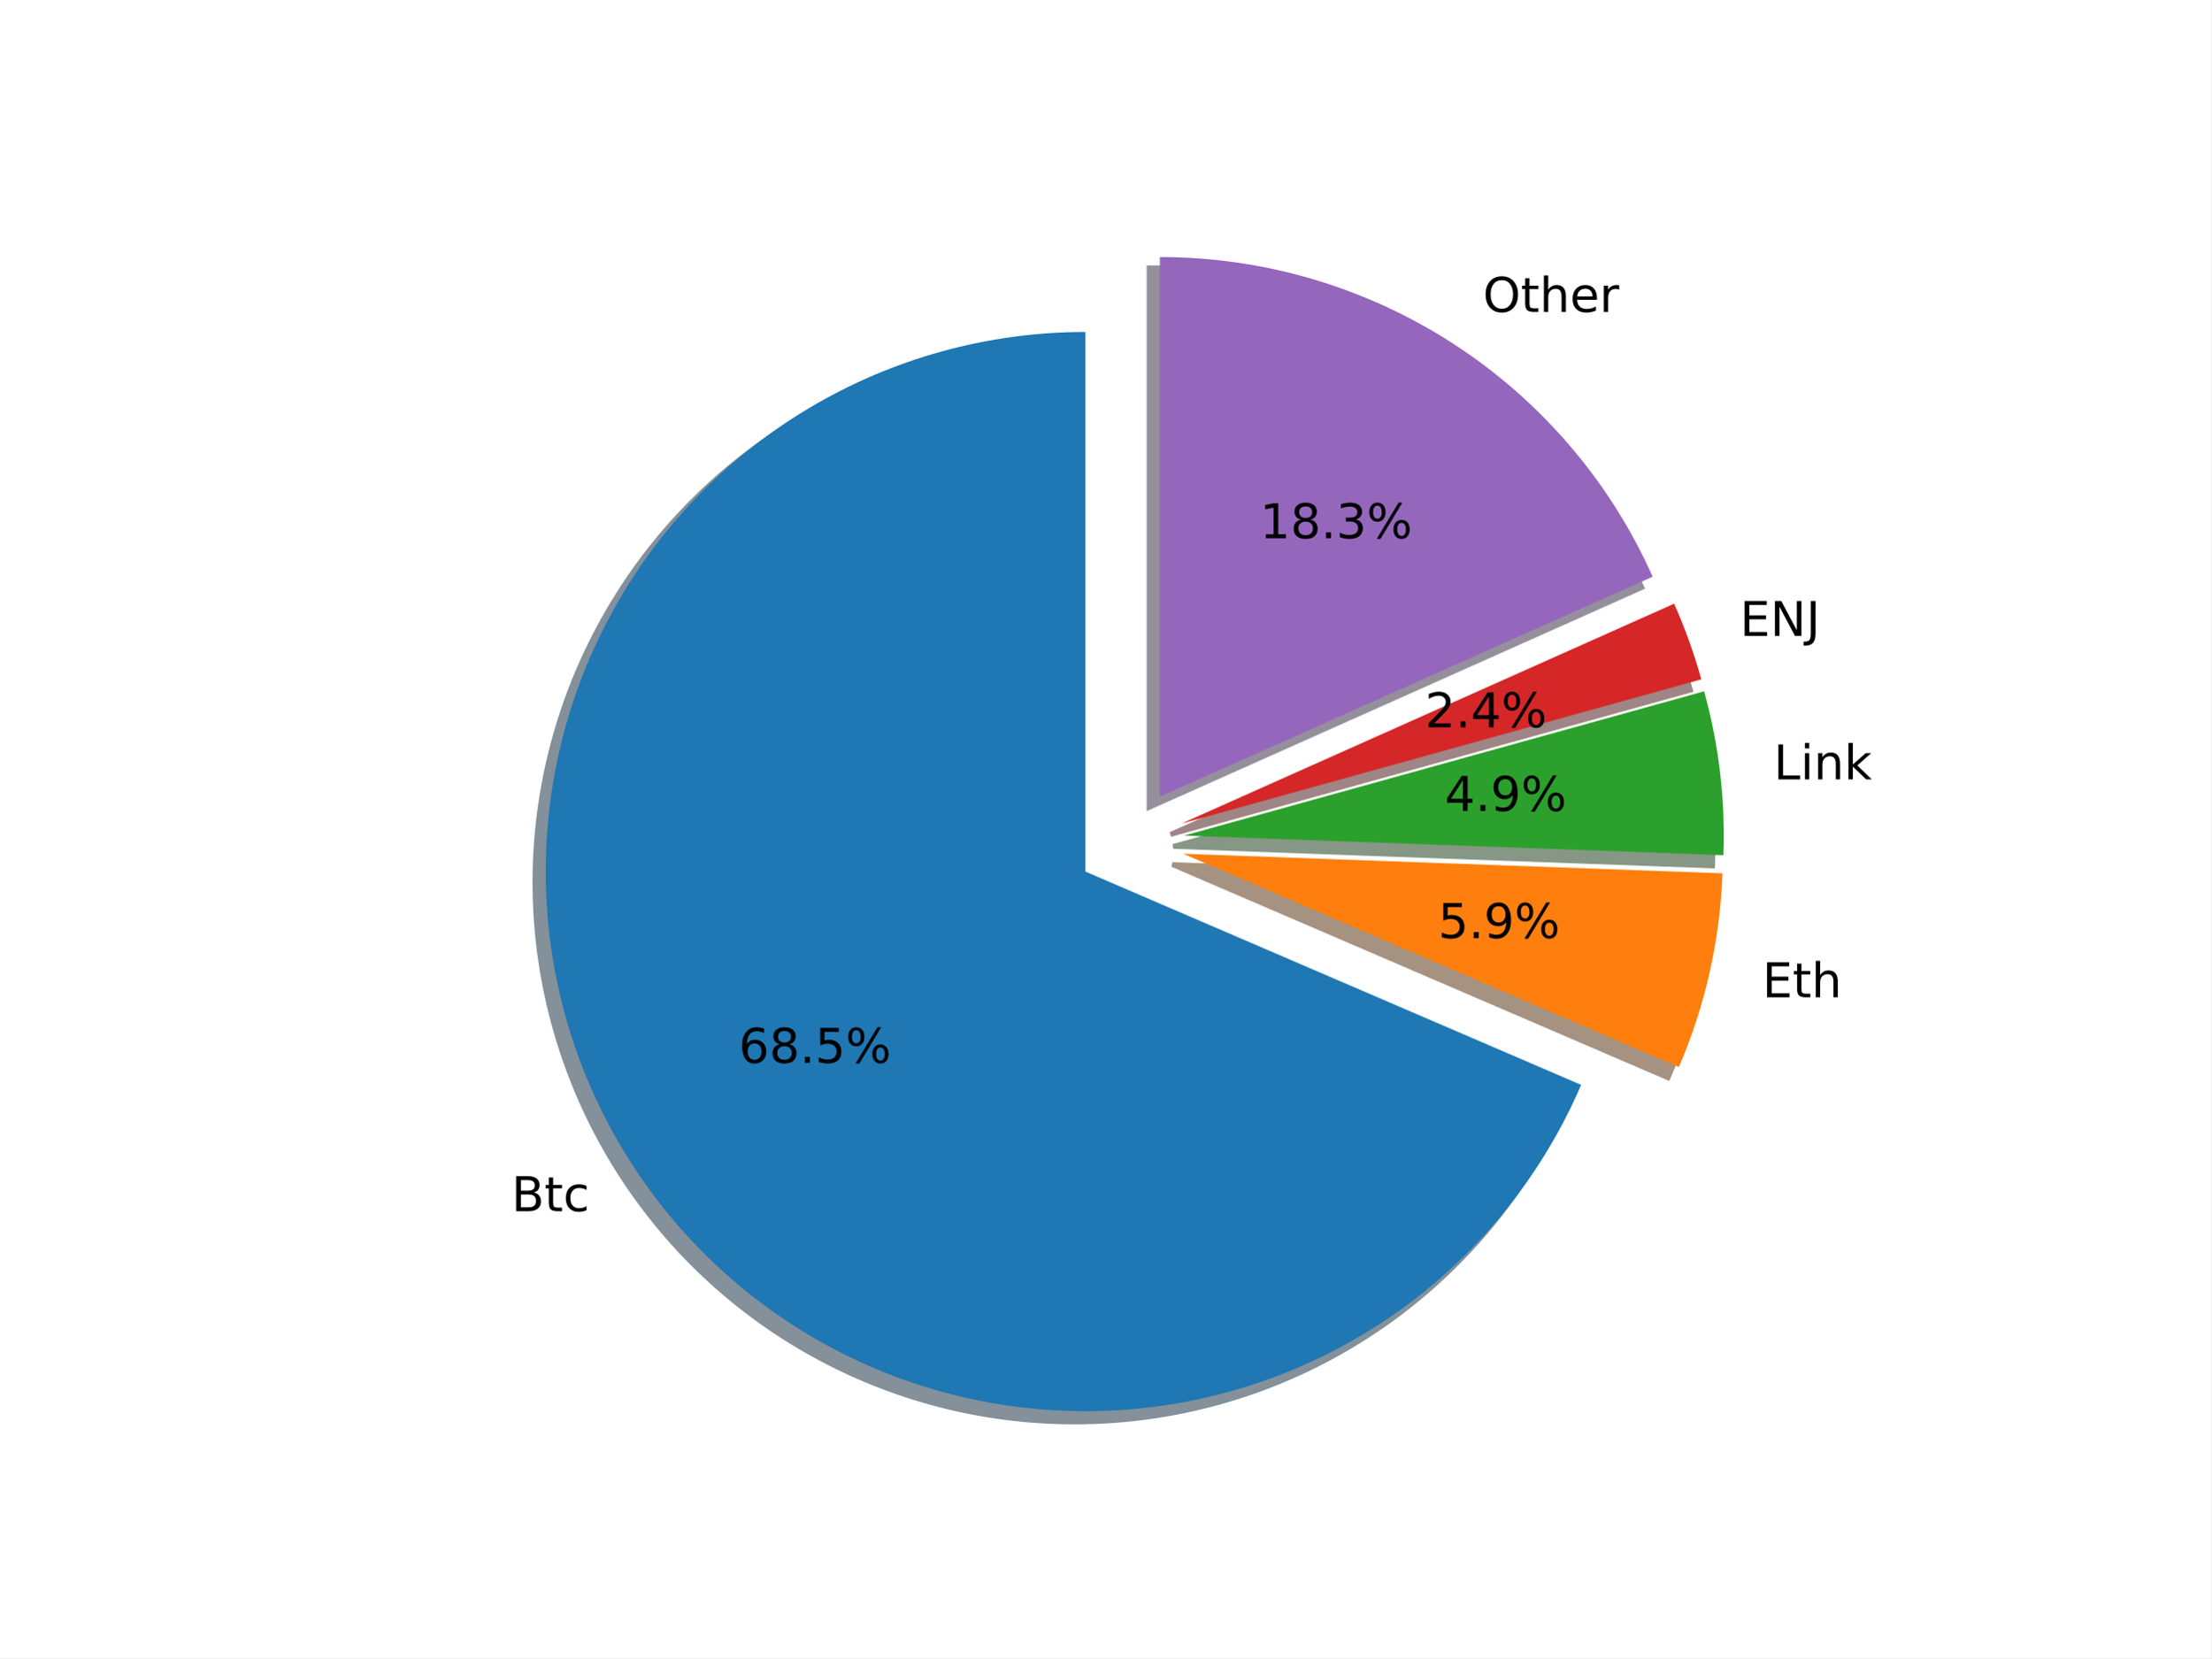
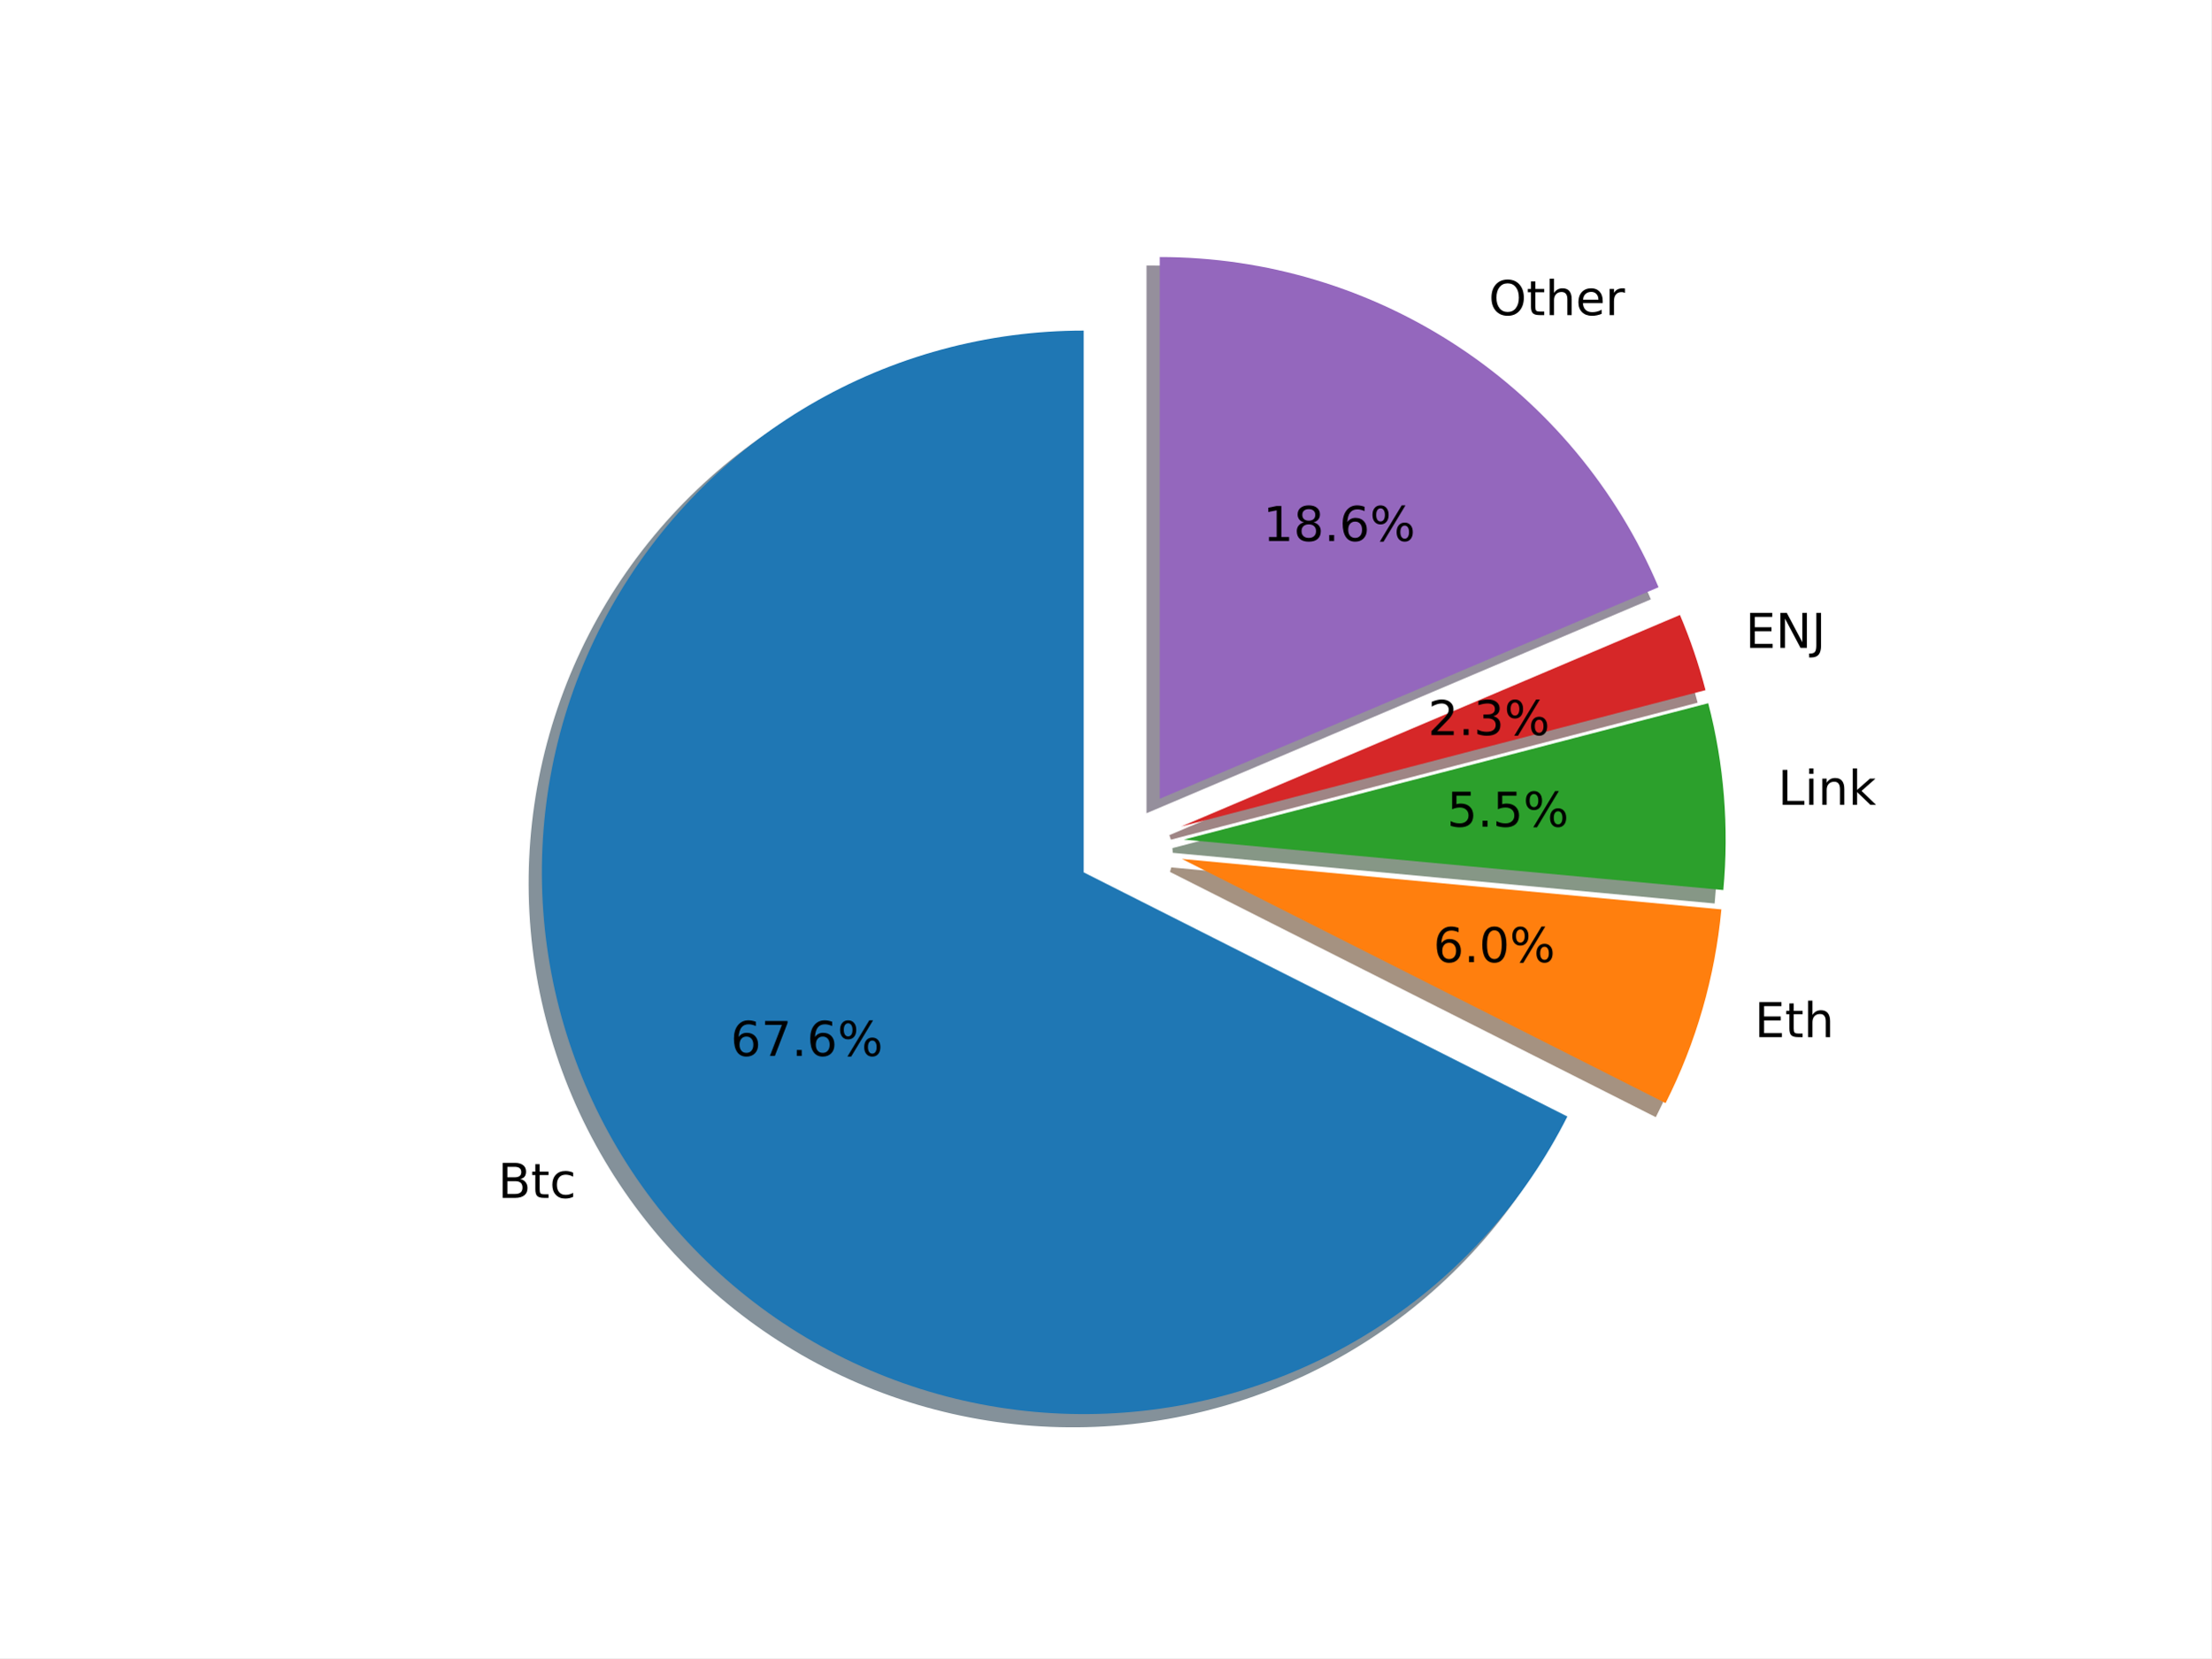
<svg xmlns="http://www.w3.org/2000/svg" xmlns:xlink="http://www.w3.org/1999/xlink" height="345.6pt" version="1.1" viewBox="0 0 460.8 345.6" width="460.8pt">
  <defs>
    <style type="text/css">
*{stroke-linecap:butt;stroke-linejoin:round;}
  </style>
  </defs>
  <g id="figure_1">
    <g id="patch_1">
      <path d="M 0 345.6  L 460.8 345.6  L 460.8 0  L 0 0  z " style="fill:#ffffff;" />
    </g>
    <g id="axes_1">
      <g id="patch_2">
-         <path d="M 223.952 71.438  C 203.651 71.438 183.724 76.934 166.293 87.341  C 148.863 97.748 134.571 112.683 124.94 130.554  C 115.309 148.425 110.693 168.574 111.585 188.855  C 112.477 209.137 118.843 228.803 130.006 245.76  C 141.169 262.716 156.717 276.338 174.994 285.175  C 193.27 294.012 213.603 297.738 233.826 295.955  C 254.048 294.173 273.416 286.949 289.866 275.052  C 306.316 263.155 319.242 247.024 327.267 228.377  L 223.952 183.914  L 223.952 71.438  z " style="fill:#092436;opacity:0.5;stroke:#092436;stroke-linejoin:miter;" />
+         <path d="M 223.583 71.16  C 203.495 71.16 183.766 76.52 166.439 86.686  C 149.113 96.852 134.809 111.46 125.01 128.996  C 115.21 146.532 110.265 166.37 110.687 186.454  C 111.109 206.538 116.883 226.15 127.411 243.259  C 137.939 260.368 152.844 274.362 170.582 283.791  C 188.32 293.219 208.257 297.746 228.328 296.902  C 248.399 296.058 267.885 289.874 284.769 278.989  C 301.653 268.104 315.331 252.908 324.385 234.976  L 223.583 184.081  L 223.583 71.16  z " style="fill:#092436;opacity:0.5;stroke:#092436;stroke-linejoin:miter;" />
      </g>
      <g id="patch_3">
-         <path d="M 347.634 224.661  C 350.379 218.283 352.528 211.665 354.052 204.89  C 355.576 198.116 356.47 191.216 356.722 184.277  L 244.32 180.198  L 347.634 224.661  z " style="fill:#4c2604;opacity:0.5;stroke:#4c2604;stroke-linejoin:miter;" />
+         <path d="M 344.853 232.183  C 348.03 225.891 350.611 219.314 352.562 212.54  C 354.513 205.767 355.825 198.825 356.482 191.806  L 244.052 181.288  L 344.853 232.183  z " style="fill:#4c2604;opacity:0.5;stroke:#4c2604;stroke-linejoin:miter;" />
      </g>
      <g id="patch_4">
-         <path d="M 356.919 180.492  C 357.128 174.738 356.894 168.976 356.221 163.258  C 355.547 157.539 354.436 151.881 352.896 146.333  L 244.517 176.414  L 356.919 180.492  z " style="fill:#0d300d;opacity:0.5;stroke:#0d300d;stroke-linejoin:miter;" />
+         <path d="M 356.886 187.772  C 357.496 181.252 357.538 174.692 357.011 168.164  C 356.484 161.637 355.39 155.168 353.742 148.831  L 244.456 177.254  L 356.886 187.772  z " style="fill:#0d300d;opacity:0.5;stroke:#0d300d;stroke-linejoin:miter;" />
      </g>
      <g id="patch_5">
-         <path d="M 352.309 143.842  C 351.562 141.148 350.714 138.483 349.767 135.852  C 348.821 133.221 347.777 130.627 346.637 128.074  L 243.931 173.922  L 352.309 143.842  z " style="fill:#400c0c;opacity:0.5;stroke:#400c0c;stroke-linejoin:miter;" />
+         <path d="M 353.177 146.104  C 352.482 143.431 351.689 140.785 350.8 138.171  C 349.911 135.556 348.926 132.975 347.848 130.433  L 243.892 174.527  L 353.177 146.104  z " style="fill:#400c0c;opacity:0.5;stroke:#400c0c;stroke-linejoin:miter;" />
      </g>
      <g id="patch_6">
-         <path d="M 342.175 122.445  C 333.32 102.608 318.905 85.756 300.681 73.933  C 282.456 62.111 261.191 55.818 239.468 55.818  L 239.468 168.293  L 342.175 122.445  z " style="fill:#2c1f39;opacity:0.5;stroke:#2c1f39;stroke-linejoin:miter;" />
+         <path d="M 343.391 124.653  C 334.734 104.245 320.257 86.83 301.772 74.592  C 283.288 62.354 261.603 55.826 239.435 55.826  L 239.434 168.748  L 343.391 124.653  z " style="fill:#2c1f39;opacity:0.5;stroke:#2c1f39;stroke-linejoin:miter;" />
      </g>
      <g id="patch_7">
-         <path d="M 226.202 69.189  C 205.901 69.189 185.974 74.685 168.543 85.092  C 151.112 95.499 136.82 110.433 127.189 128.304  C 117.558 146.175 112.943 166.325 113.835 186.606  C 114.726 206.887 121.093 226.554 132.256 243.51  C 143.418 260.467 158.966 274.089 177.243 282.926  C 195.52 291.762 215.853 295.488 236.075 293.706  C 256.298 291.924 275.666 284.7 292.115 272.803  C 308.565 260.906 321.491 244.774 329.516 226.127  L 226.202 181.664  L 226.202 69.189  z " style="fill:#1f77b4;" />
+         <path d="M 225.842 68.901  C 205.753 68.901 186.024 74.262 168.698 84.428  C 151.371 94.594 137.067 109.201 127.268 126.737  C 117.468 144.274 112.524 164.111 112.946 184.195  C 113.368 204.279 119.142 223.892 129.669 241.001  C 140.197 258.109 155.102 272.103 172.84 281.532  C 190.578 290.961 210.515 295.488 230.586 294.644  C 250.657 293.8 270.144 287.615 287.028 276.73  C 303.912 265.846 317.589 250.65 326.643 232.717  L 225.842 181.823  L 225.842 68.901  z " style="fill:#1f77b4;" />
      </g>
      <g id="patch_8">
-         <path d="M 349.884 222.412  C 352.629 216.034 354.777 209.415 356.302 202.641  C 357.826 195.867 358.72 188.966 358.971 182.027  L 246.57 177.949  L 349.884 222.412  z " style="fill:#ff7f0e;" />
+         <path d="M 347.111 229.925  C 350.289 223.632 352.87 217.056 354.821 210.282  C 356.771 203.508 358.084 196.567 358.74 189.548  L 246.31 179.03  L 347.111 229.925  z " style="fill:#ff7f0e;" />
      </g>
      <g id="patch_9">
-         <path d="M 359.169 178.242  C 359.377 172.488 359.144 166.727 358.47 161.008  C 357.797 155.29 356.685 149.632 355.145 144.084  L 246.767 174.164  L 359.169 178.242  z " style="fill:#2ca02c;" />
+         <path d="M 359.145 185.514  C 359.755 178.994 359.796 172.433 359.269 165.906  C 358.742 159.379 357.648 152.91 356 146.572  L 246.715 174.996  L 359.145 185.514  z " style="fill:#2ca02c;" />
      </g>
      <g id="patch_10">
-         <path d="M 354.559 141.592  C 353.811 138.898 352.963 136.233 352.017 133.602  C 351.071 130.972 350.027 128.377 348.887 125.824  L 246.18 171.673  L 354.559 141.592  z " style="fill:#d62728;" />
+         <path d="M 355.435 143.846  C 354.74 141.173 353.947 138.527 353.058 135.912  C 352.169 133.298 351.184 130.717 350.106 128.175  L 246.15 172.269  L 355.435 143.846  z " style="fill:#d62728;" />
      </g>
      <g id="patch_11">
-         <path d="M 344.425 120.195  C 335.569 100.359 321.155 83.506 302.93 71.684  C 284.706 59.861 263.441 53.568 241.718 53.568  L 241.718 166.044  L 344.425 120.195  z " style="fill:#9467bd;" />
+         <path d="M 345.649 122.395  C 336.993 101.986 322.515 84.572 304.031 72.334  C 285.546 60.096 263.861 53.568 241.693 53.568  L 241.693 166.489  L 345.649 122.395  z " style="fill:#9467bd;" />
      </g>
      <g id="matplotlib.axis_1" />
      <g id="matplotlib.axis_2" />
      <g id="text_1">
        <defs>
          <path d="M 19.672 34.812  L 19.672 8.109  L 35.5 8.109  Q 43.453 8.109 47.281 11.406  Q 51.125 14.703 51.125 21.484  Q 51.125 28.328 47.281 31.562  Q 43.453 34.812 35.5 34.812  z M 19.672 64.797  L 19.672 42.828  L 34.281 42.828  Q 41.5 42.828 45.031 45.531  Q 48.578 48.25 48.578 53.812  Q 48.578 59.328 45.031 62.062  Q 41.5 64.797 34.281 64.797  z M 9.812 72.906  L 35.016 72.906  Q 46.297 72.906 52.391 68.219  Q 58.5 63.531 58.5 54.891  Q 58.5 48.188 55.375 44.234  Q 52.25 40.281 46.188 39.312  Q 53.469 37.75 57.5 32.781  Q 61.531 27.828 61.531 20.406  Q 61.531 10.641 54.891 5.312  Q 48.25 0 35.984 0  L 9.812 0  z " id="DejaVuSans-66" />
          <path d="M 18.312 70.219  L 18.312 54.688  L 36.812 54.688  L 36.812 47.703  L 18.312 47.703  L 18.312 18.016  Q 18.312 11.328 20.141 9.422  Q 21.969 7.516 27.594 7.516  L 36.812 7.516  L 36.812 0  L 27.594 0  Q 17.188 0 13.234 3.875  Q 9.281 7.766 9.281 18.016  L 9.281 47.703  L 2.688 47.703  L 2.688 54.688  L 9.281 54.688  L 9.281 70.219  z " id="DejaVuSans-116" />
          <path d="M 48.781 52.594  L 48.781 44.188  Q 44.969 46.297 41.141 47.344  Q 37.312 48.391 33.406 48.391  Q 24.656 48.391 19.812 42.844  Q 14.984 37.312 14.984 27.297  Q 14.984 17.281 19.812 11.734  Q 24.656 6.203 33.406 6.203  Q 37.312 6.203 41.141 7.25  Q 44.969 8.297 48.781 10.406  L 48.781 2.094  Q 45.016 0.344 40.984 -0.531  Q 36.969 -1.422 32.422 -1.422  Q 20.062 -1.422 12.781 6.344  Q 5.516 14.109 5.516 27.297  Q 5.516 40.672 12.859 48.328  Q 20.219 56 33.016 56  Q 37.156 56 41.109 55.141  Q 45.062 54.297 48.781 52.594  z " id="DejaVuSans-99" />
        </defs>
-         <g transform="translate(106.5813 252.4542)scale(0.1 -0.1)">
+         <g transform="translate(103.7724 249.6777)scale(0.1 -0.1)">
          <use xlink:href="#DejaVuSans-66" />
          <use x="68.604" xlink:href="#DejaVuSans-116" />
          <use x="107.812" xlink:href="#DejaVuSans-99" />
        </g>
      </g>
      <g id="text_2">
        <defs>
          <path d="M 33.016 40.375  Q 26.375 40.375 22.484 35.828  Q 18.609 31.297 18.609 23.391  Q 18.609 15.531 22.484 10.953  Q 26.375 6.391 33.016 6.391  Q 39.656 6.391 43.531 10.953  Q 47.406 15.531 47.406 23.391  Q 47.406 31.297 43.531 35.828  Q 39.656 40.375 33.016 40.375  z M 52.594 71.297  L 52.594 62.312  Q 48.875 64.062 45.094 64.984  Q 41.312 65.922 37.594 65.922  Q 27.828 65.922 22.672 59.328  Q 17.531 52.734 16.797 39.406  Q 19.672 43.656 24.016 45.922  Q 28.375 48.188 33.594 48.188  Q 44.578 48.188 50.953 41.516  Q 57.328 34.859 57.328 23.391  Q 57.328 12.156 50.688 5.359  Q 44.047 -1.422 33.016 -1.422  Q 20.359 -1.422 13.672 8.266  Q 6.984 17.969 6.984 36.375  Q 6.984 53.656 15.188 63.938  Q 23.391 74.219 37.203 74.219  Q 40.922 74.219 44.703 73.484  Q 48.484 72.75 52.594 71.297  z " id="DejaVuSans-54" />
-           <path d="M 31.781 34.625  Q 24.75 34.625 20.719 30.859  Q 16.703 27.094 16.703 20.516  Q 16.703 13.922 20.719 10.156  Q 24.75 6.391 31.781 6.391  Q 38.812 6.391 42.859 10.172  Q 46.922 13.969 46.922 20.516  Q 46.922 27.094 42.891 30.859  Q 38.875 34.625 31.781 34.625  z M 21.922 38.812  Q 15.578 40.375 12.031 44.719  Q 8.5 49.078 8.5 55.328  Q 8.5 64.062 14.719 69.141  Q 20.953 74.219 31.781 74.219  Q 42.672 74.219 48.875 69.141  Q 55.078 64.062 55.078 55.328  Q 55.078 49.078 51.531 44.719  Q 48 40.375 41.703 38.812  Q 48.828 37.156 52.797 32.312  Q 56.781 27.484 56.781 20.516  Q 56.781 9.906 50.312 4.234  Q 43.844 -1.422 31.781 -1.422  Q 19.734 -1.422 13.25 4.234  Q 6.781 9.906 6.781 20.516  Q 6.781 27.484 10.781 32.312  Q 14.797 37.156 21.922 38.812  z M 18.312 54.391  Q 18.312 48.734 21.844 45.562  Q 25.391 42.391 31.781 42.391  Q 38.141 42.391 41.719 45.562  Q 45.312 48.734 45.312 54.391  Q 45.312 60.062 41.719 63.234  Q 38.141 66.406 31.781 66.406  Q 25.391 66.406 21.844 63.234  Q 18.312 60.062 18.312 54.391  z " id="DejaVuSans-56" />
+           <path d="M 8.203 72.906  L 55.078 72.906  L 55.078 68.703  L 28.609 0  L 18.312 0  L 43.219 64.594  L 8.203 64.594  z " id="DejaVuSans-55" />
          <path d="M 10.688 12.406  L 21 12.406  L 21 0  L 10.688 0  z " id="DejaVuSans-46" />
-           <path d="M 10.797 72.906  L 49.516 72.906  L 49.516 64.594  L 19.828 64.594  L 19.828 46.734  Q 21.969 47.469 24.109 47.828  Q 26.266 48.188 28.422 48.188  Q 40.625 48.188 47.75 41.5  Q 54.891 34.812 54.891 23.391  Q 54.891 11.625 47.562 5.094  Q 40.234 -1.422 26.906 -1.422  Q 22.312 -1.422 17.547 -0.641  Q 12.797 0.141 7.719 1.703  L 7.719 11.625  Q 12.109 9.234 16.797 8.062  Q 21.484 6.891 26.703 6.891  Q 35.156 6.891 40.078 11.328  Q 45.016 15.766 45.016 23.391  Q 45.016 31 40.078 35.438  Q 35.156 39.891 26.703 39.891  Q 22.75 39.891 18.812 39.016  Q 14.891 38.141 10.797 36.281  z " id="DejaVuSans-53" />
          <path d="M 72.703 32.078  Q 68.453 32.078 66.031 28.469  Q 63.625 24.859 63.625 18.406  Q 63.625 12.062 66.031 8.422  Q 68.453 4.781 72.703 4.781  Q 76.859 4.781 79.266 8.422  Q 81.688 12.062 81.688 18.406  Q 81.688 24.812 79.266 28.438  Q 76.859 32.078 72.703 32.078  z M 72.703 38.281  Q 80.422 38.281 84.953 32.906  Q 89.5 27.547 89.5 18.406  Q 89.5 9.281 84.938 3.922  Q 80.375 -1.422 72.703 -1.422  Q 64.891 -1.422 60.344 3.922  Q 55.812 9.281 55.812 18.406  Q 55.812 27.594 60.375 32.938  Q 64.938 38.281 72.703 38.281  z M 22.312 68.016  Q 18.109 68.016 15.688 64.375  Q 13.281 60.75 13.281 54.391  Q 13.281 47.953 15.672 44.328  Q 18.062 40.719 22.312 40.719  Q 26.562 40.719 28.969 44.328  Q 31.391 47.953 31.391 54.391  Q 31.391 60.688 28.953 64.344  Q 26.516 68.016 22.312 68.016  z M 66.406 74.219  L 74.219 74.219  L 28.609 -1.422  L 20.797 -1.422  z M 22.312 74.219  Q 30.031 74.219 34.609 68.875  Q 39.203 63.531 39.203 54.391  Q 39.203 45.172 34.641 39.844  Q 30.078 34.516 22.312 34.516  Q 14.547 34.516 10.031 39.859  Q 5.516 45.219 5.516 54.391  Q 5.516 63.484 10.047 68.844  Q 14.594 74.219 22.312 74.219  z " id="DejaVuSans-37" />
        </defs>
-         <g transform="translate(153.9505 221.5313)scale(0.1 -0.1)">
+         <g transform="translate(152.2548 220.0887)scale(0.1 -0.1)">
          <use xlink:href="#DejaVuSans-54" />
-           <use x="63.623" xlink:href="#DejaVuSans-56" />
+           <use x="63.623" xlink:href="#DejaVuSans-55" />
          <use x="127.246" xlink:href="#DejaVuSans-46" />
-           <use x="159.033" xlink:href="#DejaVuSans-53" />
+           <use x="159.033" xlink:href="#DejaVuSans-54" />
          <use x="222.656" xlink:href="#DejaVuSans-37" />
        </g>
      </g>
      <g id="text_3">
        <defs>
          <path d="M 9.812 72.906  L 55.906 72.906  L 55.906 64.594  L 19.672 64.594  L 19.672 43.016  L 54.391 43.016  L 54.391 34.719  L 19.672 34.719  L 19.672 8.297  L 56.781 8.297  L 56.781 0  L 9.812 0  z " id="DejaVuSans-69" />
          <path d="M 54.891 33.016  L 54.891 0  L 45.906 0  L 45.906 32.719  Q 45.906 40.484 42.875 44.328  Q 39.844 48.188 33.797 48.188  Q 26.516 48.188 22.312 43.547  Q 18.109 38.922 18.109 30.906  L 18.109 0  L 9.078 0  L 9.078 75.984  L 18.109 75.984  L 18.109 46.188  Q 21.344 51.125 25.703 53.562  Q 30.078 56 35.797 56  Q 45.219 56 50.047 50.172  Q 54.891 44.344 54.891 33.016  z " id="DejaVuSans-104" />
        </defs>
-         <g transform="translate(367.2747 207.8695)scale(0.1 -0.1)">
+         <g transform="translate(365.6716 216.1667)scale(0.1 -0.1)">
          <use xlink:href="#DejaVuSans-69" />
          <use x="63.184" xlink:href="#DejaVuSans-116" />
          <use x="102.393" xlink:href="#DejaVuSans-104" />
        </g>
      </g>
      <g id="text_4">
        <defs>
-           <path d="M 10.984 1.516  L 10.984 10.5  Q 14.703 8.734 18.5 7.812  Q 22.312 6.891 25.984 6.891  Q 35.75 6.891 40.891 13.453  Q 46.047 20.016 46.781 33.406  Q 43.953 29.203 39.594 26.953  Q 35.25 24.703 29.984 24.703  Q 19.047 24.703 12.672 31.312  Q 6.297 37.938 6.297 49.422  Q 6.297 60.641 12.938 67.422  Q 19.578 74.219 30.609 74.219  Q 43.266 74.219 49.922 64.516  Q 56.594 54.828 56.594 36.375  Q 56.594 19.141 48.406 8.859  Q 40.234 -1.422 26.422 -1.422  Q 22.703 -1.422 18.891 -0.688  Q 15.094 0.047 10.984 1.516  z M 30.609 32.422  Q 37.25 32.422 41.125 36.953  Q 45.016 41.5 45.016 49.422  Q 45.016 57.281 41.125 61.844  Q 37.25 66.406 30.609 66.406  Q 23.969 66.406 20.094 61.844  Q 16.219 57.281 16.219 49.422  Q 16.219 41.5 20.094 36.953  Q 23.969 32.422 30.609 32.422  z " id="DejaVuSans-57" />
+           <path d="M 31.781 66.406  Q 24.172 66.406 20.328 58.906  Q 16.5 51.422 16.5 36.375  Q 16.5 21.391 20.328 13.891  Q 24.172 6.391 31.781 6.391  Q 39.453 6.391 43.281 13.891  Q 47.125 21.391 47.125 36.375  Q 47.125 51.422 43.281 58.906  Q 39.453 66.406 31.781 66.406  z M 31.781 74.219  Q 44.047 74.219 50.516 64.516  Q 56.984 54.828 56.984 36.375  Q 56.984 17.969 50.516 8.266  Q 44.047 -1.422 31.781 -1.422  Q 19.531 -1.422 13.062 8.266  Q 6.594 17.969 6.594 36.375  Q 6.594 54.828 13.062 64.516  Q 19.531 74.219 31.781 74.219  z " id="DejaVuSans-48" />
        </defs>
-         <g transform="translate(299.7064 195.5235)scale(0.1 -0.1)">
-           <use xlink:href="#DejaVuSans-53" />
+         <g transform="translate(298.714 200.5406)scale(0.1 -0.1)">
+           <use xlink:href="#DejaVuSans-54" />
          <use x="63.623" xlink:href="#DejaVuSans-46" />
-           <use x="95.41" xlink:href="#DejaVuSans-57" />
+           <use x="95.41" xlink:href="#DejaVuSans-48" />
          <use x="159.033" xlink:href="#DejaVuSans-37" />
        </g>
      </g>
      <g id="text_5">
        <defs>
          <path d="M 9.812 72.906  L 19.672 72.906  L 19.672 8.297  L 55.172 8.297  L 55.172 0  L 9.812 0  z " id="DejaVuSans-76" />
          <path d="M 9.422 54.688  L 18.406 54.688  L 18.406 0  L 9.422 0  z M 9.422 75.984  L 18.406 75.984  L 18.406 64.594  L 9.422 64.594  z " id="DejaVuSans-105" />
          <path d="M 54.891 33.016  L 54.891 0  L 45.906 0  L 45.906 32.719  Q 45.906 40.484 42.875 44.328  Q 39.844 48.188 33.797 48.188  Q 26.516 48.188 22.312 43.547  Q 18.109 38.922 18.109 30.906  L 18.109 0  L 9.078 0  L 9.078 54.688  L 18.109 54.688  L 18.109 46.188  Q 21.344 51.125 25.703 53.562  Q 30.078 56 35.797 56  Q 45.219 56 50.047 50.172  Q 54.891 44.344 54.891 33.016  z " id="DejaVuSans-110" />
          <path d="M 9.078 75.984  L 18.109 75.984  L 18.109 31.109  L 44.922 54.688  L 56.391 54.688  L 27.391 29.109  L 57.625 0  L 45.906 0  L 18.109 26.703  L 18.109 0  L 9.078 0  z " id="DejaVuSans-107" />
        </defs>
-         <g transform="translate(369.6408 162.452)scale(0.1 -0.1)">
+         <g transform="translate(370.5248 167.7564)scale(0.1 -0.1)">
          <use xlink:href="#DejaVuSans-76" />
          <use x="55.713" xlink:href="#DejaVuSans-105" />
          <use x="83.496" xlink:href="#DejaVuSans-110" />
          <use x="146.875" xlink:href="#DejaVuSans-107" />
        </g>
      </g>
      <g id="text_6">
        <defs>
-           <path d="M 37.797 64.312  L 12.891 25.391  L 37.797 25.391  z M 35.203 72.906  L 47.609 72.906  L 47.609 25.391  L 58.016 25.391  L 58.016 17.188  L 47.609 17.188  L 47.609 0  L 37.797 0  L 37.797 17.188  L 4.891 17.188  L 4.891 26.703  z " id="DejaVuSans-52" />
+           <path d="M 10.797 72.906  L 49.516 72.906  L 49.516 64.594  L 19.828 64.594  L 19.828 46.734  Q 21.969 47.469 24.109 47.828  Q 26.266 48.188 28.422 48.188  Q 40.625 48.188 47.75 41.5  Q 54.891 34.812 54.891 23.391  Q 54.891 11.625 47.562 5.094  Q 40.234 -1.422 26.906 -1.422  Q 22.312 -1.422 17.547 -0.641  Q 12.797 0.141 7.719 1.703  L 7.719 11.625  Q 12.109 9.234 16.797 8.062  Q 21.484 6.891 26.703 6.891  Q 35.156 6.891 40.078 11.328  Q 45.016 15.766 45.016 23.391  Q 45.016 31 40.078 35.438  Q 35.156 39.891 26.703 39.891  Q 22.75 39.891 18.812 39.016  Q 14.891 38.141 10.797 36.281  z " id="DejaVuSans-53" />
        </defs>
-         <g transform="translate(301.0866 169.03)scale(0.1 -0.1)">
-           <use xlink:href="#DejaVuSans-52" />
+         <g transform="translate(301.5451 172.3013)scale(0.1 -0.1)">
+           <use xlink:href="#DejaVuSans-53" />
          <use x="63.623" xlink:href="#DejaVuSans-46" />
-           <use x="95.41" xlink:href="#DejaVuSans-57" />
+           <use x="95.41" xlink:href="#DejaVuSans-53" />
          <use x="159.033" xlink:href="#DejaVuSans-37" />
        </g>
      </g>
      <g id="text_7">
        <defs>
          <path d="M 9.812 72.906  L 23.094 72.906  L 55.422 11.922  L 55.422 72.906  L 64.984 72.906  L 64.984 0  L 51.703 0  L 19.391 60.984  L 19.391 0  L 9.812 0  z " id="DejaVuSans-78" />
          <path d="M 9.812 72.906  L 19.672 72.906  L 19.672 5.078  Q 19.672 -8.109 14.672 -14.062  Q 9.672 -20.016 -1.422 -20.016  L -5.172 -20.016  L -5.172 -11.719  L -2.094 -11.719  Q 4.438 -11.719 7.125 -8.047  Q 9.812 -4.391 9.812 5.078  z " id="DejaVuSans-74" />
        </defs>
-         <g transform="translate(362.6006 132.5547)scale(0.1 -0.1)">
+         <g transform="translate(363.7491 135.036)scale(0.1 -0.1)">
          <use xlink:href="#DejaVuSans-69" />
          <use x="63.184" xlink:href="#DejaVuSans-78" />
          <use x="137.988" xlink:href="#DejaVuSans-74" />
        </g>
      </g>
      <g id="text_8">
        <defs>
          <path d="M 19.188 8.297  L 53.609 8.297  L 53.609 0  L 7.328 0  L 7.328 8.297  Q 12.938 14.109 22.625 23.891  Q 32.328 33.688 34.812 36.531  Q 39.547 41.844 41.422 45.531  Q 43.312 49.219 43.312 52.781  Q 43.312 58.594 39.234 62.25  Q 35.156 65.922 28.609 65.922  Q 23.969 65.922 18.812 64.312  Q 13.672 62.703 7.812 59.422  L 7.812 69.391  Q 13.766 71.781 18.938 73  Q 24.125 74.219 28.422 74.219  Q 39.75 74.219 46.484 68.547  Q 53.219 62.891 53.219 53.422  Q 53.219 48.922 51.531 44.891  Q 49.859 40.875 45.406 35.406  Q 44.188 33.984 37.641 27.219  Q 31.109 20.453 19.188 8.297  z " id="DejaVuSans-50" />
+           <path d="M 40.578 39.312  Q 47.656 37.797 51.625 33  Q 55.609 28.219 55.609 21.188  Q 55.609 10.406 48.188 4.484  Q 40.766 -1.422 27.094 -1.422  Q 22.516 -1.422 17.656 -0.516  Q 12.797 0.391 7.625 2.203  L 7.625 11.719  Q 11.719 9.328 16.594 8.109  Q 21.484 6.891 26.812 6.891  Q 36.078 6.891 40.938 10.547  Q 45.797 14.203 45.797 21.188  Q 45.797 27.641 41.281 31.266  Q 36.766 34.906 28.719 34.906  L 20.219 34.906  L 20.219 43.016  L 29.109 43.016  Q 36.375 43.016 40.234 45.922  Q 44.094 48.828 44.094 54.297  Q 44.094 59.906 40.109 62.906  Q 36.141 65.922 28.719 65.922  Q 24.656 65.922 20.016 65.031  Q 15.375 64.156 9.812 62.312  L 9.812 71.094  Q 15.438 72.656 20.344 73.438  Q 25.25 74.219 29.594 74.219  Q 40.828 74.219 47.359 69.109  Q 53.906 64.016 53.906 55.328  Q 53.906 49.266 50.438 45.094  Q 46.969 40.922 40.578 39.312  z " id="DejaVuSans-51" />
        </defs>
-         <g transform="translate(296.9798 151.5899)scale(0.1 -0.1)">
+         <g transform="translate(297.5926 153.2144)scale(0.1 -0.1)">
          <use xlink:href="#DejaVuSans-50" />
          <use x="63.623" xlink:href="#DejaVuSans-46" />
-           <use x="95.41" xlink:href="#DejaVuSans-52" />
+           <use x="95.41" xlink:href="#DejaVuSans-51" />
          <use x="159.033" xlink:href="#DejaVuSans-37" />
        </g>
      </g>
      <g id="text_9">
        <defs>
          <path d="M 39.406 66.219  Q 28.656 66.219 22.328 58.203  Q 16.016 50.203 16.016 36.375  Q 16.016 22.609 22.328 14.594  Q 28.656 6.594 39.406 6.594  Q 50.141 6.594 56.422 14.594  Q 62.703 22.609 62.703 36.375  Q 62.703 50.203 56.422 58.203  Q 50.141 66.219 39.406 66.219  z M 39.406 74.219  Q 54.734 74.219 63.906 63.938  Q 73.094 53.656 73.094 36.375  Q 73.094 19.141 63.906 8.859  Q 54.734 -1.422 39.406 -1.422  Q 24.031 -1.422 14.812 8.828  Q 5.609 19.094 5.609 36.375  Q 5.609 53.656 14.812 63.938  Q 24.031 74.219 39.406 74.219  z " id="DejaVuSans-79" />
          <path d="M 56.203 29.594  L 56.203 25.203  L 14.891 25.203  Q 15.484 15.922 20.484 11.062  Q 25.484 6.203 34.422 6.203  Q 39.594 6.203 44.453 7.469  Q 49.312 8.734 54.109 11.281  L 54.109 2.781  Q 49.266 0.734 44.188 -0.344  Q 39.109 -1.422 33.891 -1.422  Q 20.797 -1.422 13.156 6.188  Q 5.516 13.812 5.516 26.812  Q 5.516 40.234 12.766 48.109  Q 20.016 56 32.328 56  Q 43.359 56 49.781 48.891  Q 56.203 41.797 56.203 29.594  z M 47.219 32.234  Q 47.125 39.594 43.094 43.984  Q 39.062 48.391 32.422 48.391  Q 24.906 48.391 20.391 44.141  Q 15.875 39.891 15.188 32.172  z " id="DejaVuSans-101" />
          <path d="M 41.109 46.297  Q 39.594 47.172 37.812 47.578  Q 36.031 48 33.891 48  Q 26.266 48 22.188 43.047  Q 18.109 38.094 18.109 28.812  L 18.109 0  L 9.078 0  L 9.078 54.688  L 18.109 54.688  L 18.109 46.188  Q 20.953 51.172 25.484 53.578  Q 30.031 56 36.531 56  Q 37.453 56 38.578 55.875  Q 39.703 55.766 41.062 55.516  z " id="DejaVuSans-114" />
        </defs>
-         <g transform="translate(309.0514 65.00705)scale(0.1 -0.1)">
+         <g transform="translate(310.2645 65.67789)scale(0.1 -0.1)">
          <use xlink:href="#DejaVuSans-79" />
          <use x="78.711" xlink:href="#DejaVuSans-116" />
          <use x="117.92" xlink:href="#DejaVuSans-104" />
          <use x="181.299" xlink:href="#DejaVuSans-101" />
          <use x="242.822" xlink:href="#DejaVuSans-114" />
        </g>
      </g>
      <g id="text_10">
        <defs>
          <path d="M 12.406 8.297  L 28.516 8.297  L 28.516 63.922  L 10.984 60.406  L 10.984 69.391  L 28.422 72.906  L 38.281 72.906  L 38.281 8.297  L 54.391 8.297  L 54.391 0  L 12.406 0  z " id="DejaVuSans-49" />
-           <path d="M 40.578 39.312  Q 47.656 37.797 51.625 33  Q 55.609 28.219 55.609 21.188  Q 55.609 10.406 48.188 4.484  Q 40.766 -1.422 27.094 -1.422  Q 22.516 -1.422 17.656 -0.516  Q 12.797 0.391 7.625 2.203  L 7.625 11.719  Q 11.719 9.328 16.594 8.109  Q 21.484 6.891 26.812 6.891  Q 36.078 6.891 40.938 10.547  Q 45.797 14.203 45.797 21.188  Q 45.797 27.641 41.281 31.266  Q 36.766 34.906 28.719 34.906  L 20.219 34.906  L 20.219 43.016  L 29.109 43.016  Q 36.375 43.016 40.234 45.922  Q 44.094 48.828 44.094 54.297  Q 44.094 59.906 40.109 62.906  Q 36.141 65.922 28.719 65.922  Q 24.656 65.922 20.016 65.031  Q 15.375 64.156 9.812 62.312  L 9.812 71.094  Q 15.438 72.656 20.344 73.438  Q 25.25 74.219 29.594 74.219  Q 40.828 74.219 47.359 69.109  Q 53.906 64.016 53.906 55.328  Q 53.906 49.266 50.438 45.094  Q 46.969 40.922 40.578 39.312  z " id="DejaVuSans-51" />
+           <path d="M 31.781 34.625  Q 24.75 34.625 20.719 30.859  Q 16.703 27.094 16.703 20.516  Q 16.703 13.922 20.719 10.156  Q 24.75 6.391 31.781 6.391  Q 38.812 6.391 42.859 10.172  Q 46.922 13.969 46.922 20.516  Q 46.922 27.094 42.891 30.859  Q 38.875 34.625 31.781 34.625  z M 21.922 38.812  Q 15.578 40.375 12.031 44.719  Q 8.5 49.078 8.5 55.328  Q 8.5 64.062 14.719 69.141  Q 20.953 74.219 31.781 74.219  Q 42.672 74.219 48.875 69.141  Q 55.078 64.062 55.078 55.328  Q 55.078 49.078 51.531 44.719  Q 48 40.375 41.703 38.812  Q 48.828 37.156 52.797 32.312  Q 56.781 27.484 56.781 20.516  Q 56.781 9.906 50.312 4.234  Q 43.844 -1.422 31.781 -1.422  Q 19.734 -1.422 13.25 4.234  Q 6.781 9.906 6.781 20.516  Q 6.781 27.484 10.781 32.312  Q 14.797 37.156 21.922 38.812  z M 18.312 54.391  Q 18.312 48.734 21.844 45.562  Q 25.391 42.391 31.781 42.391  Q 38.141 42.391 41.719 45.562  Q 45.312 48.734 45.312 54.391  Q 45.312 60.062 41.719 63.234  Q 38.141 66.406 31.781 66.406  Q 25.391 66.406 21.844 63.234  Q 18.312 60.062 18.312 54.391  z " id="DejaVuSans-56" />
        </defs>
-         <g transform="translate(262.5615 112.1871)scale(0.1 -0.1)">
+         <g transform="translate(263.212 112.7555)scale(0.1 -0.1)">
          <use xlink:href="#DejaVuSans-49" />
          <use x="63.623" xlink:href="#DejaVuSans-56" />
          <use x="127.246" xlink:href="#DejaVuSans-46" />
-           <use x="159.033" xlink:href="#DejaVuSans-51" />
+           <use x="159.033" xlink:href="#DejaVuSans-54" />
          <use x="222.656" xlink:href="#DejaVuSans-37" />
        </g>
      </g>
    </g>
  </g>
</svg>
